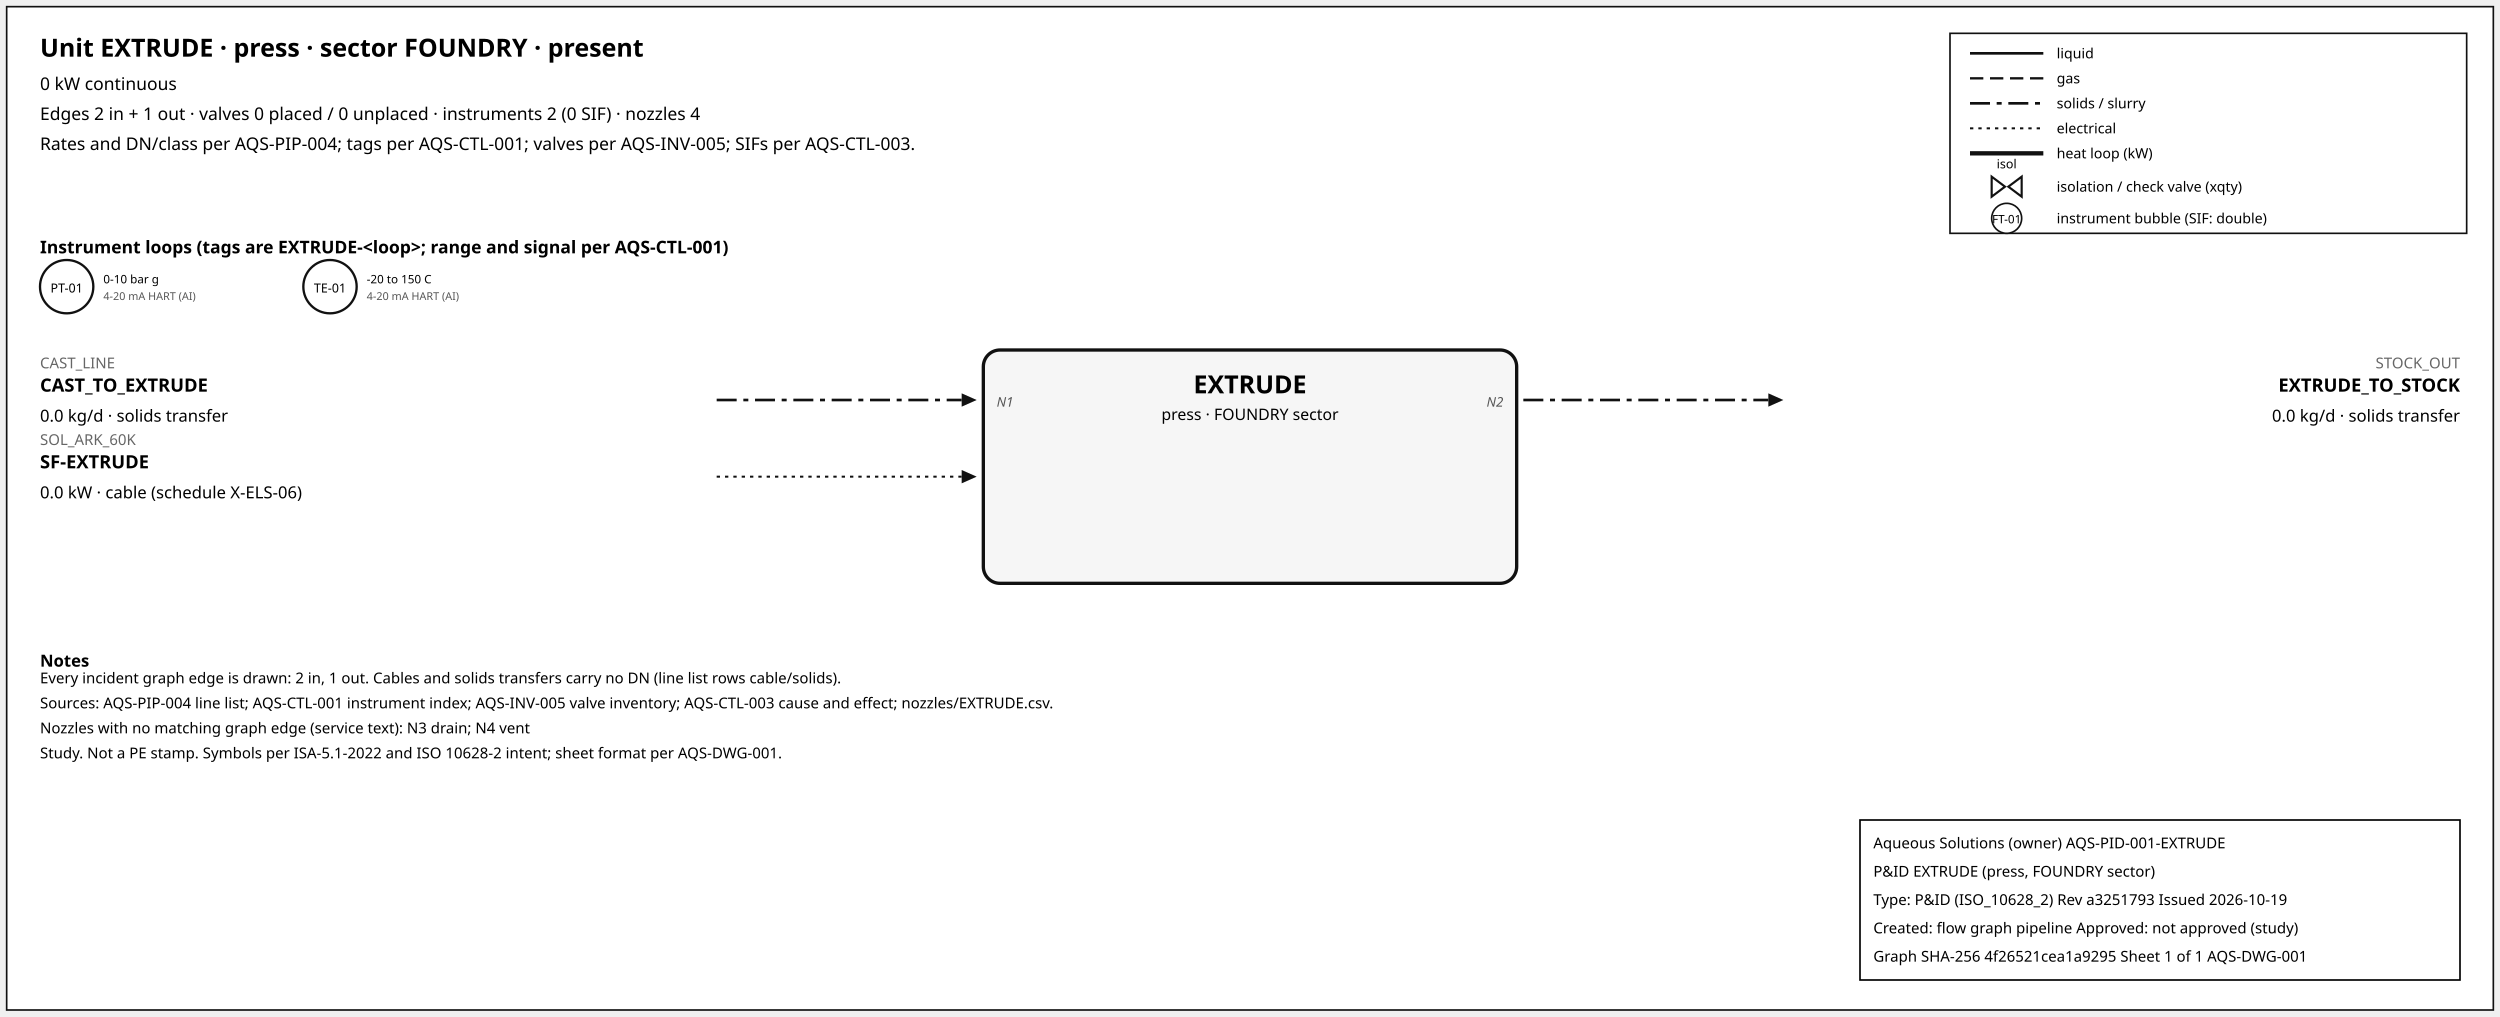
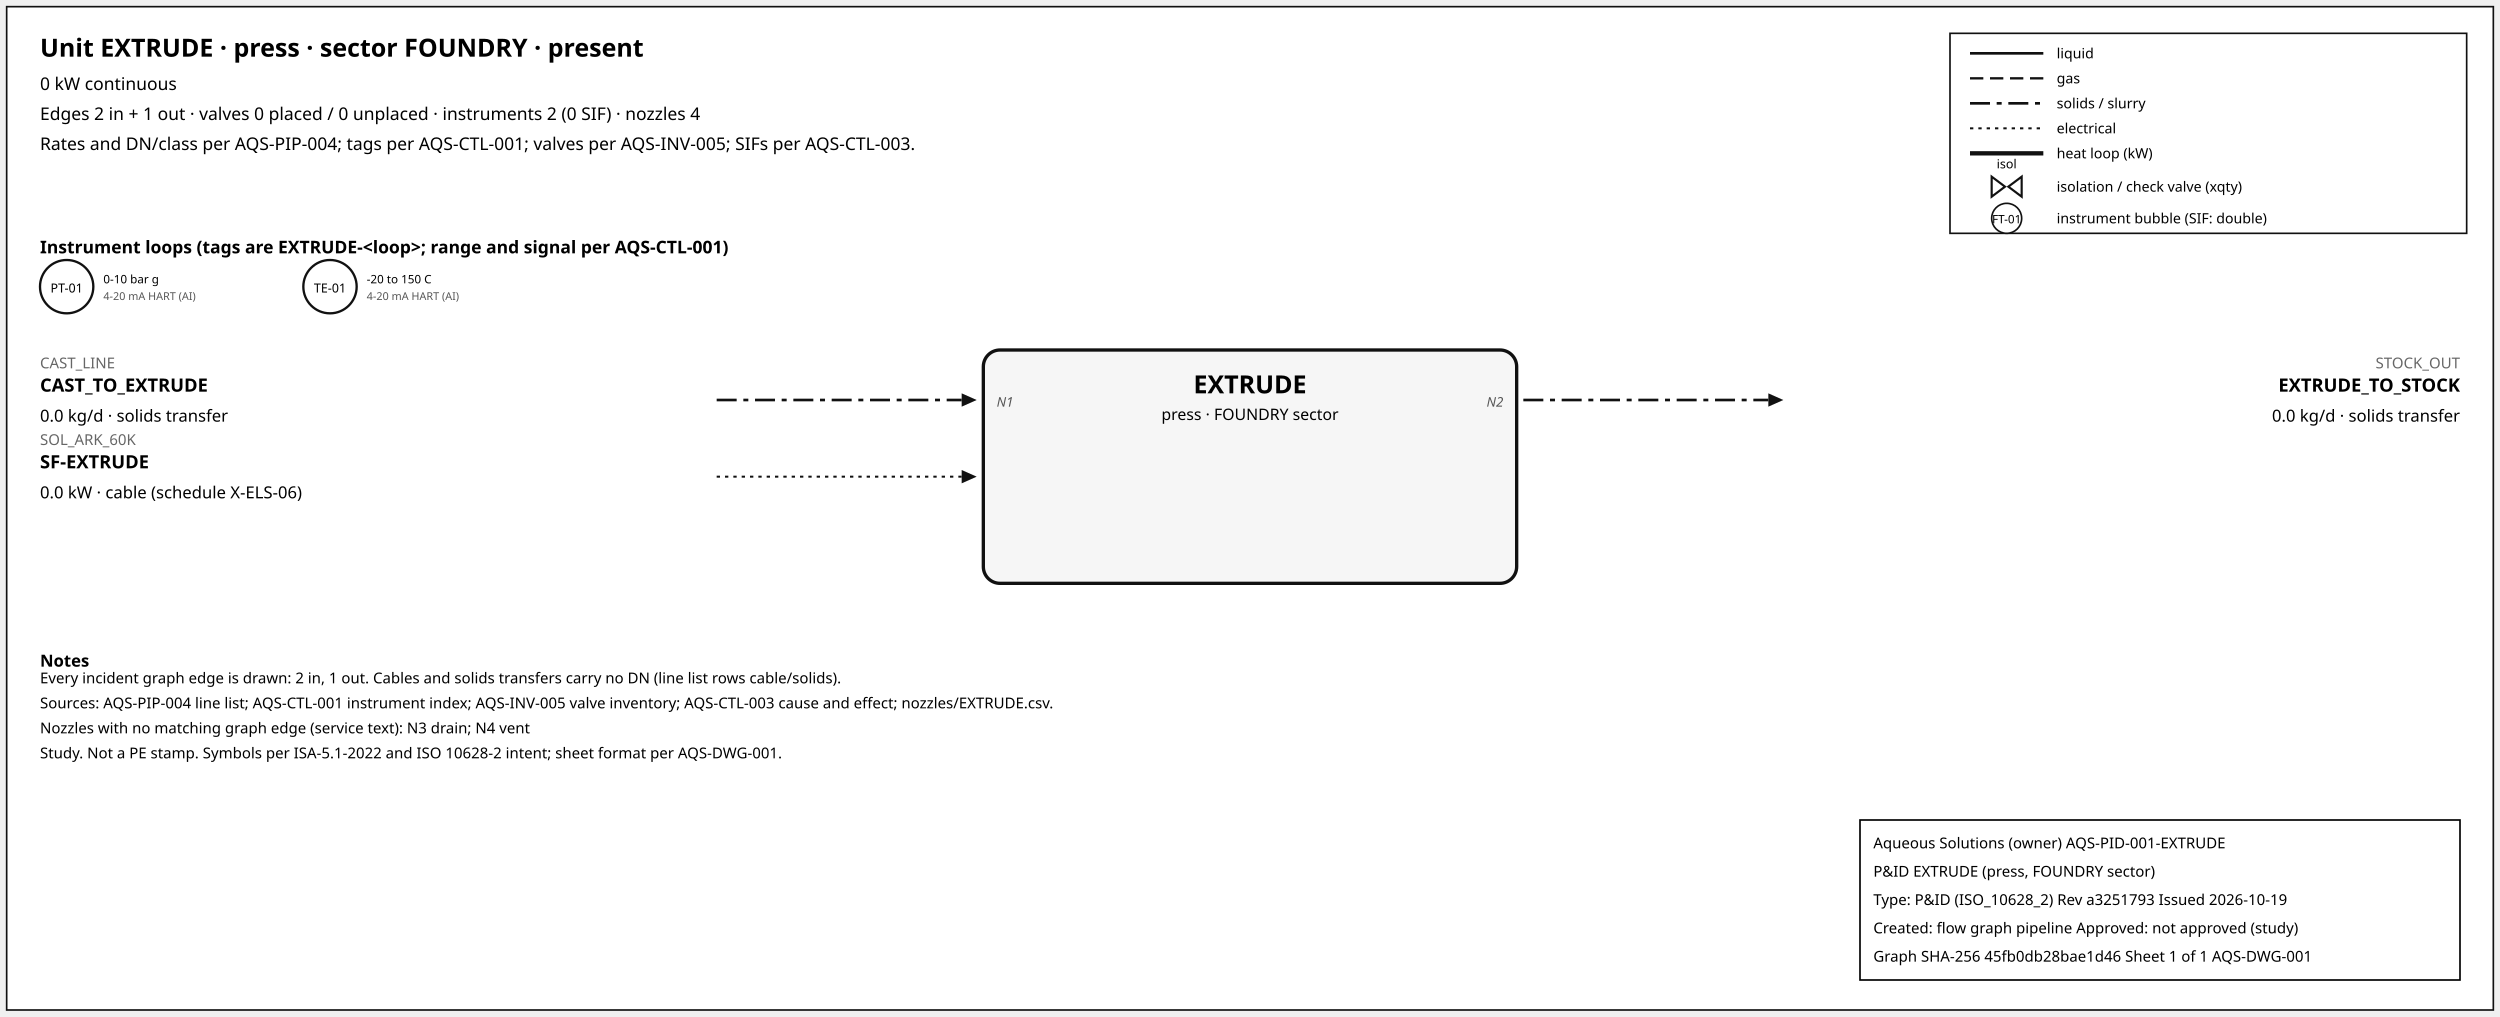
<svg xmlns="http://www.w3.org/2000/svg" width="1500" height="610" font-family="sans-serif">
  <rect x="4" y="4" width="1492" height="602" fill="white" stroke="#111" />
  <text x="24" y="34" font-size="15" font-weight="600">Unit EXTRUDE · press · sector FOUNDRY · present</text>
  <text x="24" y="54" font-size="10.5">0 kW continuous</text>
  <text x="24" y="72" font-size="10.5">Edges 2 in + 1 out · valves 0 placed / 0 unplaced · instruments 2 (0 SIF) · nozzles 4</text>
  <text x="24" y="90" font-size="10.5">Rates and DN/class per AQS-PIP-004; tags per AQS-CTL-001; valves per AQS-INV-005; SIFs per AQS-CTL-003.</text>
  <rect x="1170" y="20" width="310" height="120" fill="white" stroke="#111" />
  <line x1="1182" y1="32" x2="1226" y2="32" stroke="#111" stroke-width="1.6" />
  <text x="1234" y="35" font-size="8.5">liquid</text>
  <line x1="1182" y1="47" x2="1226" y2="47" stroke="#111" stroke-width="1.4" stroke-dasharray="8,4" />
  <text x="1234" y="50" font-size="8.5">gas</text>
  <line x1="1182" y1="62" x2="1226" y2="62" stroke="#111" stroke-width="1.6" stroke-dasharray="12,4,3,4" />
  <text x="1234" y="65" font-size="8.5">solids / slurry</text>
  <line x1="1182" y1="77" x2="1226" y2="77" stroke="#111" stroke-width="1.2" stroke-dasharray="2,3" />
  <text x="1234" y="80" font-size="8.5">electrical</text>
  <line x1="1182" y1="92" x2="1226" y2="92" stroke="#111" stroke-width="2.6" />
  <text x="1234" y="95" font-size="8.5">heat loop (kW)</text>
  <path d="M 1195.0,106 L 1203.0,112 L 1195.0,118 Z M 1213.0,106 L 1205.0,112 L 1213.0,118 Z" fill="white" stroke="#111" stroke-width="1.3" />
  <text x="1204.0" y="101.0" font-size="7.5" text-anchor="middle">isol</text>
  <text x="1234" y="115" font-size="8.5">isolation / check valve (xqty)</text>
  <circle cx="1204" cy="131" r="9" fill="white" stroke="#111" />
  <text x="1204" y="134" font-size="7" text-anchor="middle">FT-01</text>
  <text x="1234" y="134" font-size="8.5">instrument bubble (SIF: double)</text>
  <text x="24" y="152" font-size="10.5" font-weight="600">Instrument loops (tags are EXTRUDE-&lt;loop&gt;; range and signal per AQS-CTL-001)</text>
  <circle cx="40" cy="172" r="16" fill="white" stroke="#111" stroke-width="1.4" />
  <text x="40" y="175.5" font-size="7.5" text-anchor="middle">PT-01</text>
  <text x="62" y="170" font-size="7">0-10 bar g</text>
  <text x="62" y="180" font-size="6.5" fill="#555">4-20 mA HART (AI)</text>
  <circle cx="198" cy="172" r="16" fill="white" stroke="#111" stroke-width="1.4" />
  <text x="198" y="175.5" font-size="7.5" text-anchor="middle">TE-01</text>
  <text x="220" y="170" font-size="7">-20 to 150 C</text>
  <text x="220" y="180" font-size="6.5" fill="#555">4-20 mA HART (AI)</text>
  <rect x="590" y="210" width="320" height="140" rx="10" fill="#f6f6f6" stroke="#111" stroke-width="2" />
  <text x="750.0" y="236" font-size="15" font-weight="700" text-anchor="middle">EXTRUDE</text>
  <text x="750.0" y="252" font-size="9.5" text-anchor="middle">press · FOUNDRY sector</text>
  <line x1="430" y1="240" x2="577" y2="240" stroke="#111" stroke-width="1.6" stroke-dasharray="12,4,3,4" class="edge-in" />
  <polygon points="586,240 577,236 577,244" fill="#111" />
  <text x="24" y="221" font-size="9" fill="#666" text-anchor="start">CAST_LINE</text>
  <text x="24" y="235" font-size="11" font-weight="600" text-anchor="start">CAST_TO_EXTRUDE</text>
  <text x="24" y="253" font-size="10" text-anchor="start">0.0 kg/d · solids transfer</text>
  <text x="598" y="244" font-size="8" font-style="italic" fill="#555" text-anchor="start">N1</text>
  <line x1="430" y1="286" x2="577" y2="286" stroke="#111" stroke-width="1.2" stroke-dasharray="2,3" class="edge-in" />
  <polygon points="586,286 577,282 577,290" fill="#111" />
  <text x="24" y="267" font-size="9" fill="#666" text-anchor="start">SOL_ARK_60K</text>
  <text x="24" y="281" font-size="11" font-weight="600" text-anchor="start">SF-EXTRUDE</text>
  <text x="24" y="299" font-size="10" text-anchor="start">0.0 kW · cable (schedule X-ELS-06)</text>
  <line x1="914" y1="240" x2="1061" y2="240" stroke="#111" stroke-width="1.6" stroke-dasharray="12,4,3,4" class="edge-out" />
  <polygon points="1070,240 1061,236 1061,244" fill="#111" />
  <text x="1476" y="221" font-size="9" fill="#666" text-anchor="end">STOCK_OUT</text>
  <text x="1476" y="235" font-size="11" font-weight="600" text-anchor="end">EXTRUDE_TO_STOCK</text>
  <text x="1476" y="253" font-size="10" text-anchor="end">0.0 kg/d · solids transfer</text>
  <text x="902" y="244" font-size="8" font-style="italic" fill="#555" text-anchor="end">N2</text>
  <text x="24" y="400" font-size="10" font-weight="600">Notes</text>
  <text x="24" y="410" font-size="9">Every incident graph edge is drawn: 2 in, 1 out. Cables and solids transfers carry no DN (line list rows cable/solids).</text>
  <text x="24" y="425" font-size="9">Sources: AQS-PIP-004 line list; AQS-CTL-001 instrument index; AQS-INV-005 valve inventory; AQS-CTL-003 cause and effect; nozzles/EXTRUDE.csv.</text>
  <text x="24" y="440" font-size="9">Nozzles with no matching graph edge (service text): N3 drain; N4 vent</text>
  <text x="24" y="455" font-size="9">Study. Not a PE stamp. Symbols per ISA-5.1-2022 and ISO 10628-2 intent; sheet format per AQS-DWG-001.</text>
  <g id="aqs-title-block">
    <rect x="1116" y="492" width="360" height="96" fill="white" stroke="black" stroke-width="1" />
    <text x="1124" y="509" font-size="9">Aqueous Solutions (owner)   AQS-PID-001-EXTRUDE</text>
    <text x="1124" y="526" font-size="9">P&amp;ID EXTRUDE (press, FOUNDRY sector)</text>
    <text x="1124" y="543" font-size="9">Type: P&amp;ID (ISO_10628_2)   Rev a3251793   Issued 2026-10-19</text>
    <text x="1124" y="560" font-size="9">Created: flow graph pipeline   Approved: not approved (study)</text>
-     <text x="1124" y="577" font-size="9">Graph SHA-256 4f26521cea1a9295   Sheet 1 of 1   AQS-DWG-001</text>
+     <text x="1124" y="577" font-size="9">Graph SHA-256 45fb0db28bae1d46   Sheet 1 of 1   AQS-DWG-001</text>
  </g>
</svg>
